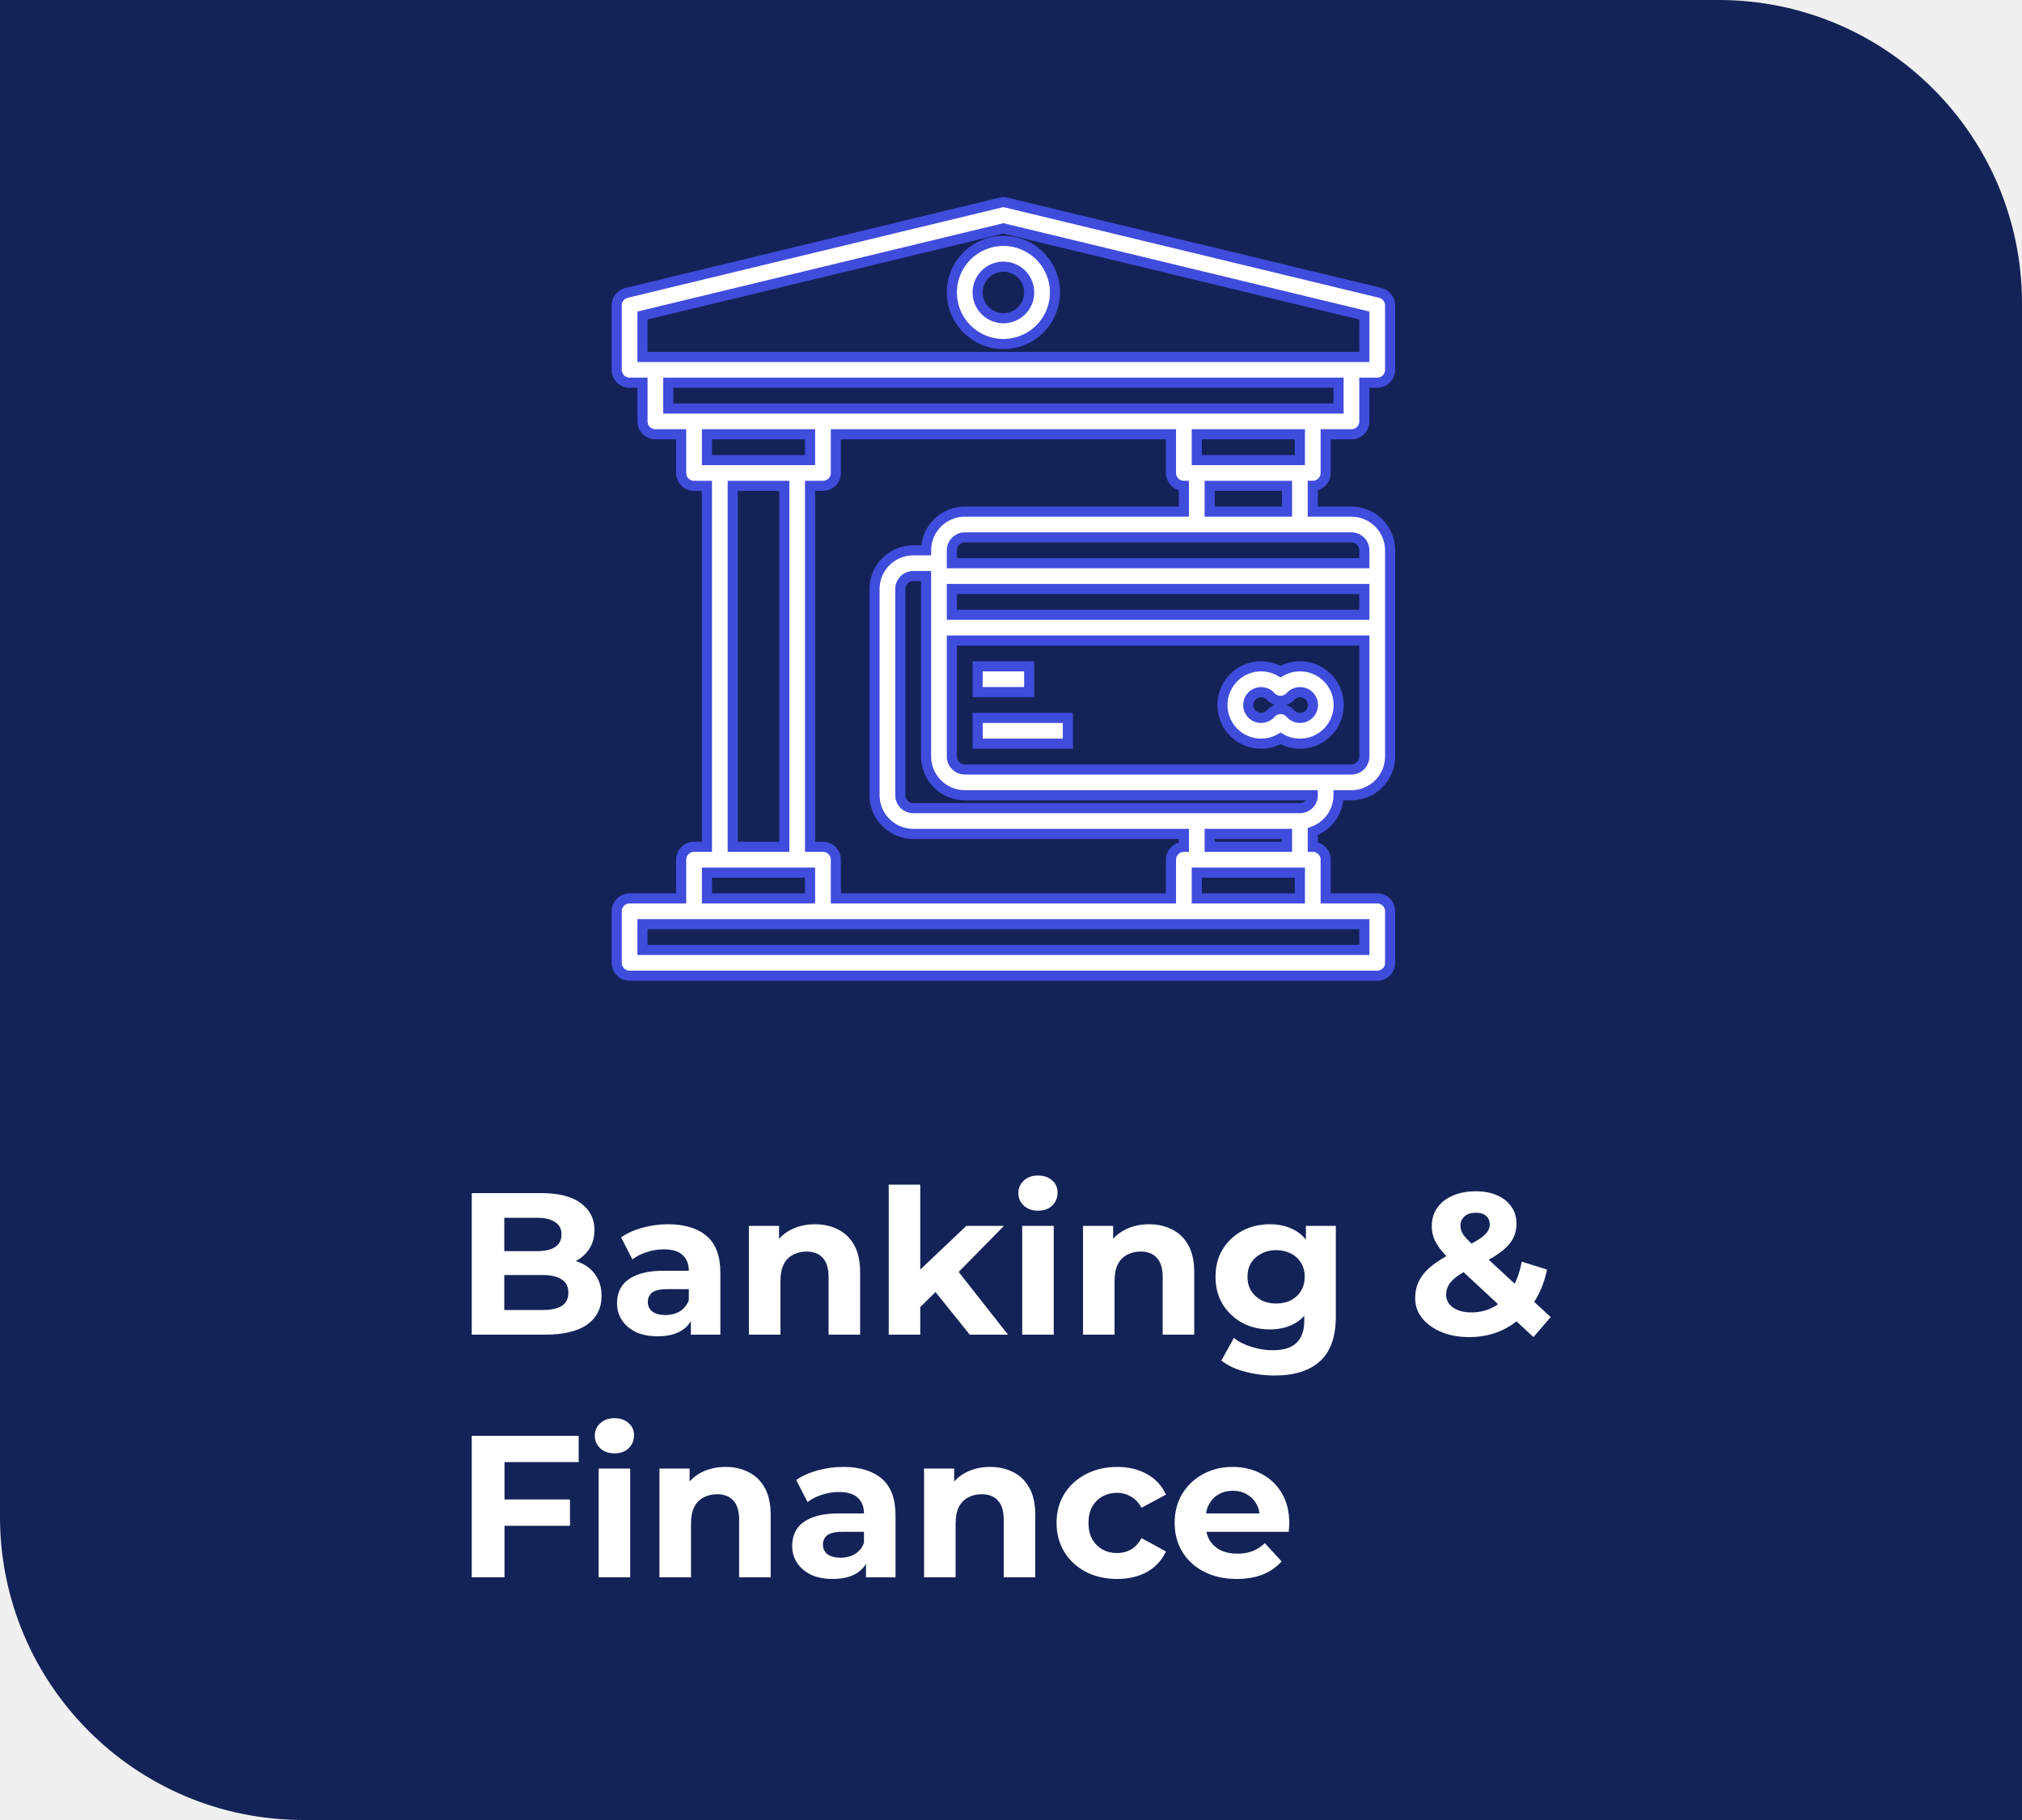
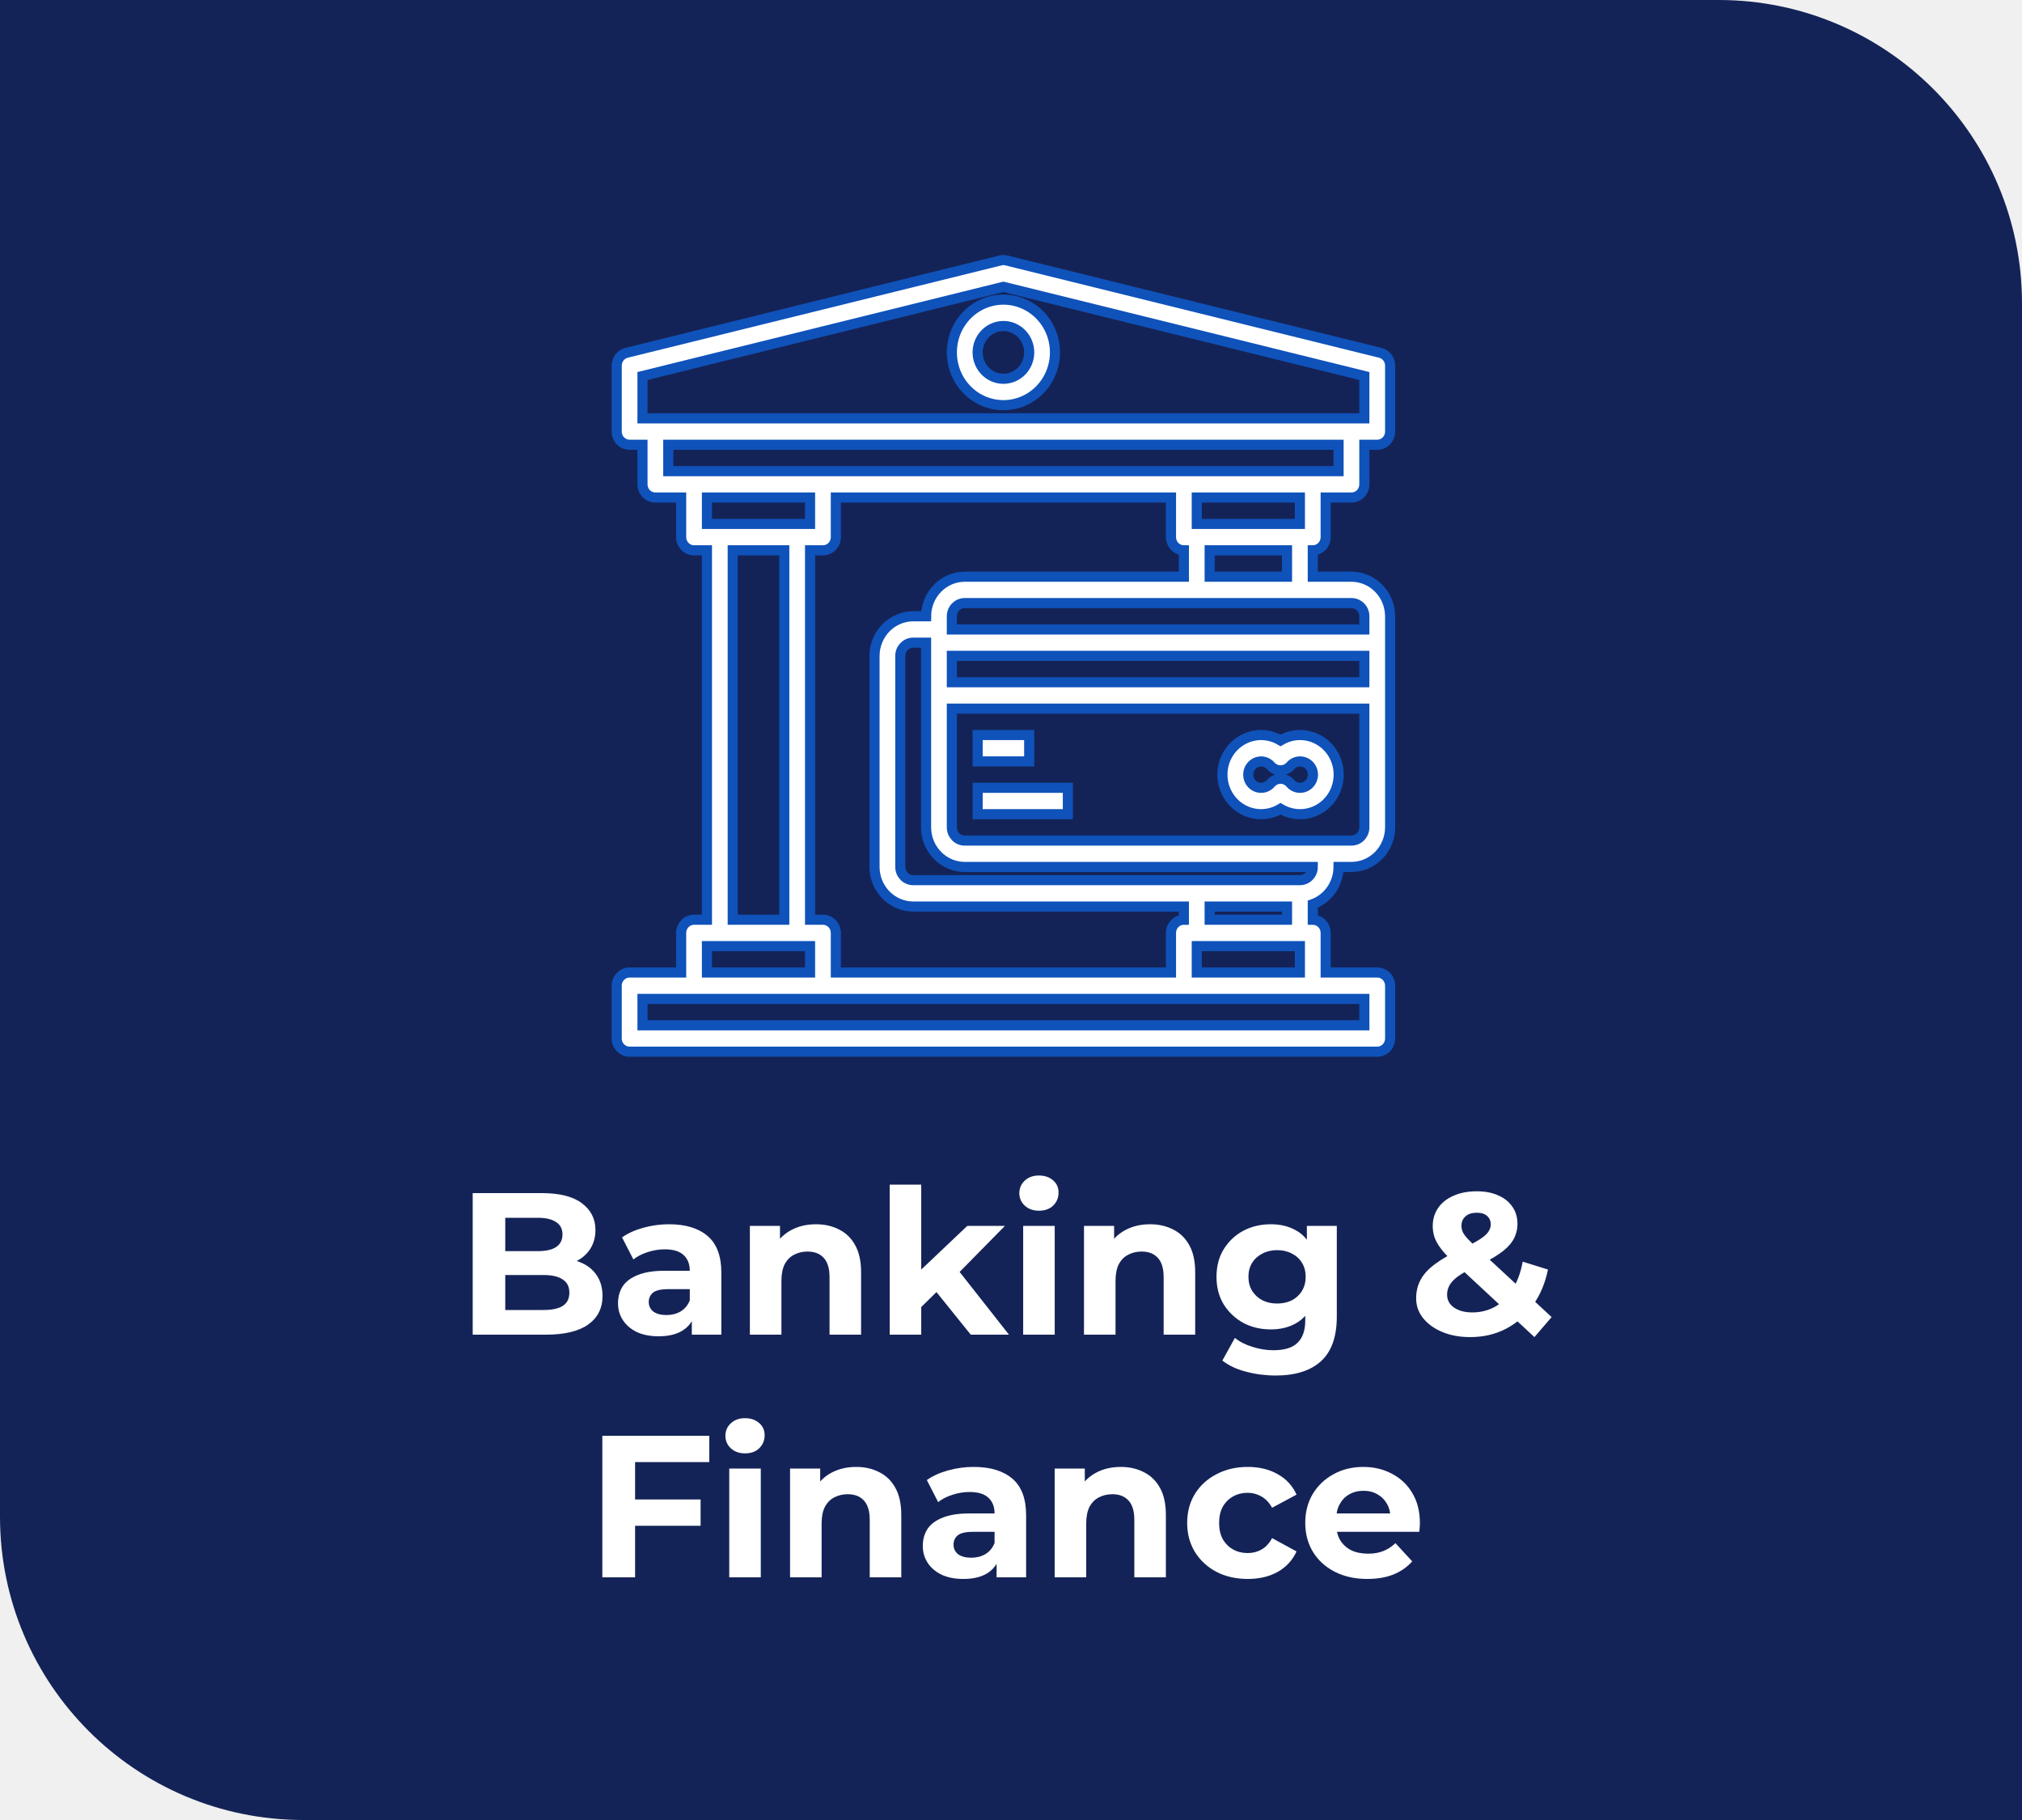
<svg xmlns="http://www.w3.org/2000/svg" width="200" height="180" viewBox="0 0 200 180" fill="none">
  <path d="M0 0H170C186.569 0 200 13.431 200 30V180H30C13.431 180 0 166.569 0 150V0Z" fill="#142357" />
-   <path d="M46.66 132V118H53.5C55.26 118 56.58 118.333 57.46 119C58.353 119.667 58.8 120.547 58.8 121.64C58.8 122.373 58.62 123.013 58.26 123.56C57.9 124.093 57.407 124.507 56.78 124.8C56.153 125.093 55.433 125.24 54.62 125.24L55 124.42C55.88 124.42 56.66 124.567 57.34 124.86C58.02 125.14 58.547 125.56 58.92 126.12C59.307 126.68 59.5 127.367 59.5 128.18C59.5 129.38 59.027 130.32 58.08 131C57.133 131.667 55.74 132 53.9 132H46.66ZM49.88 129.56H53.66C54.5 129.56 55.133 129.427 55.56 129.16C56 128.88 56.22 128.44 56.22 127.84C56.22 127.253 56 126.82 55.56 126.54C55.133 126.247 54.5 126.1 53.66 126.1H49.64V123.74H53.1C53.887 123.74 54.487 123.607 54.9 123.34C55.327 123.06 55.54 122.64 55.54 122.08C55.54 121.533 55.327 121.127 54.9 120.86C54.487 120.58 53.887 120.44 53.1 120.44H49.88V129.56ZM68.333 132V129.9L68.133 129.44V125.68C68.133 125.013 67.926 124.493 67.513 124.12C67.113 123.747 66.493 123.56 65.653 123.56C65.08 123.56 64.513 123.653 63.953 123.84C63.406 124.013 62.94 124.253 62.553 124.56L61.433 122.38C62.02 121.967 62.726 121.647 63.553 121.42C64.38 121.193 65.22 121.08 66.073 121.08C67.713 121.08 68.986 121.467 69.893 122.24C70.8 123.013 71.253 124.22 71.253 125.86V132H68.333ZM65.053 132.16C64.213 132.16 63.493 132.02 62.893 131.74C62.293 131.447 61.833 131.053 61.513 130.56C61.193 130.067 61.033 129.513 61.033 128.9C61.033 128.26 61.186 127.7 61.493 127.22C61.813 126.74 62.313 126.367 62.993 126.1C63.673 125.82 64.56 125.68 65.653 125.68H68.513V127.5H65.993C65.26 127.5 64.753 127.62 64.473 127.86C64.206 128.1 64.073 128.4 64.073 128.76C64.073 129.16 64.226 129.48 64.533 129.72C64.853 129.947 65.286 130.06 65.833 130.06C66.353 130.06 66.82 129.94 67.233 129.7C67.646 129.447 67.946 129.08 68.133 128.6L68.613 130.04C68.386 130.733 67.973 131.26 67.373 131.62C66.773 131.98 66 132.16 65.053 132.16ZM80.617 121.08C81.47 121.08 82.23 121.253 82.897 121.6C83.577 121.933 84.11 122.453 84.497 123.16C84.883 123.853 85.077 124.747 85.077 125.84V132H81.957V126.32C81.957 125.453 81.763 124.813 81.377 124.4C81.003 123.987 80.47 123.78 79.777 123.78C79.283 123.78 78.837 123.887 78.437 124.1C78.05 124.3 77.743 124.613 77.517 125.04C77.303 125.467 77.197 126.013 77.197 126.68V132H74.077V121.24H77.057V124.22L76.497 123.32C76.883 122.6 77.437 122.047 78.157 121.66C78.877 121.273 79.697 121.08 80.617 121.08ZM90.485 129.8L90.565 126L95.585 121.24H99.305L94.485 126.14L92.865 127.46L90.485 129.8ZM87.905 132V117.16H91.025V132H87.905ZM95.925 132L92.285 127.48L94.245 125.06L99.705 132H95.925ZM101.108 132V121.24H104.228V132H101.108ZM102.668 119.74C102.095 119.74 101.628 119.573 101.268 119.24C100.908 118.907 100.728 118.493 100.728 118C100.728 117.507 100.908 117.093 101.268 116.76C101.628 116.427 102.095 116.26 102.668 116.26C103.241 116.26 103.708 116.42 104.068 116.74C104.428 117.047 104.608 117.447 104.608 117.94C104.608 118.46 104.428 118.893 104.068 119.24C103.721 119.573 103.255 119.74 102.668 119.74ZM113.664 121.08C114.517 121.08 115.277 121.253 115.944 121.6C116.624 121.933 117.157 122.453 117.544 123.16C117.93 123.853 118.124 124.747 118.124 125.84V132H115.004V126.32C115.004 125.453 114.81 124.813 114.424 124.4C114.05 123.987 113.517 123.78 112.824 123.78C112.33 123.78 111.884 123.887 111.484 124.1C111.097 124.3 110.79 124.613 110.564 125.04C110.35 125.467 110.244 126.013 110.244 126.68V132H107.124V121.24H110.104V124.22L109.544 123.32C109.93 122.6 110.484 122.047 111.204 121.66C111.924 121.273 112.744 121.08 113.664 121.08ZM126.09 136.04C125.077 136.04 124.097 135.913 123.15 135.66C122.217 135.42 121.437 135.053 120.81 134.56L122.05 132.32C122.503 132.693 123.077 132.987 123.77 133.2C124.477 133.427 125.17 133.54 125.85 133.54C126.957 133.54 127.757 133.293 128.25 132.8C128.757 132.307 129.01 131.573 129.01 130.6V128.98L129.21 126.28L129.17 123.56V121.24H132.13V130.2C132.13 132.2 131.61 133.673 130.57 134.62C129.53 135.567 128.037 136.04 126.09 136.04ZM125.61 131.48C124.61 131.48 123.703 131.267 122.89 130.84C122.09 130.4 121.443 129.793 120.95 129.02C120.47 128.233 120.23 127.32 120.23 126.28C120.23 125.227 120.47 124.313 120.95 123.54C121.443 122.753 122.09 122.147 122.89 121.72C123.703 121.293 124.61 121.08 125.61 121.08C126.517 121.08 127.317 121.267 128.01 121.64C128.703 122 129.243 122.567 129.63 123.34C130.017 124.1 130.21 125.08 130.21 126.28C130.21 127.467 130.017 128.447 129.63 129.22C129.243 129.98 128.703 130.547 128.01 130.92C127.317 131.293 126.517 131.48 125.61 131.48ZM126.23 128.92C126.777 128.92 127.263 128.813 127.69 128.6C128.117 128.373 128.45 128.06 128.69 127.66C128.93 127.26 129.05 126.8 129.05 126.28C129.05 125.747 128.93 125.287 128.69 124.9C128.45 124.5 128.117 124.193 127.69 123.98C127.263 123.753 126.777 123.64 126.23 123.64C125.683 123.64 125.197 123.753 124.77 123.98C124.343 124.193 124.003 124.5 123.75 124.9C123.51 125.287 123.39 125.747 123.39 126.28C123.39 126.8 123.51 127.26 123.75 127.66C124.003 128.06 124.343 128.373 124.77 128.6C125.197 128.813 125.683 128.92 126.23 128.92ZM145.318 132.24C144.291 132.24 143.378 132.073 142.578 131.74C141.778 131.407 141.144 130.953 140.678 130.38C140.211 129.807 139.978 129.147 139.978 128.4C139.978 127.707 140.131 127.087 140.438 126.54C140.744 125.98 141.231 125.46 141.898 124.98C142.564 124.487 143.411 124.007 144.438 123.54C145.184 123.193 145.771 122.887 146.198 122.62C146.624 122.353 146.924 122.1 147.098 121.86C147.271 121.607 147.358 121.353 147.358 121.1C147.358 120.753 147.238 120.473 146.998 120.26C146.771 120.047 146.431 119.94 145.978 119.94C145.498 119.94 145.124 120.06 144.858 120.3C144.591 120.54 144.458 120.847 144.458 121.22C144.458 121.42 144.498 121.62 144.578 121.82C144.658 122.007 144.811 122.227 145.038 122.48C145.264 122.72 145.584 123.033 145.998 123.42L153.378 130.26L151.678 132.24L143.538 124.68C143.071 124.253 142.698 123.853 142.418 123.48C142.138 123.107 141.931 122.74 141.798 122.38C141.678 122.02 141.618 121.647 141.618 121.26C141.618 120.58 141.798 119.98 142.158 119.46C142.518 118.94 143.024 118.54 143.678 118.26C144.331 117.967 145.098 117.82 145.978 117.82C146.791 117.82 147.491 117.953 148.078 118.22C148.678 118.473 149.144 118.84 149.478 119.32C149.824 119.8 149.998 120.373 149.998 121.04C149.998 121.627 149.851 122.167 149.558 122.66C149.264 123.14 148.804 123.593 148.178 124.02C147.564 124.447 146.758 124.88 145.758 125.32C145.078 125.627 144.538 125.927 144.138 126.22C143.751 126.5 143.471 126.787 143.298 127.08C143.124 127.373 143.038 127.7 143.038 128.06C143.038 128.393 143.138 128.693 143.338 128.96C143.551 129.227 143.844 129.433 144.218 129.58C144.591 129.727 145.031 129.8 145.538 129.8C146.351 129.8 147.098 129.613 147.778 129.24C148.458 128.853 149.031 128.287 149.498 127.54C149.978 126.78 150.318 125.86 150.518 124.78L153.018 125.56C152.738 126.92 152.238 128.1 151.518 129.1C150.798 130.1 149.911 130.873 148.858 131.42C147.804 131.967 146.624 132.24 145.318 132.24ZM49.66 148.3H56.38V150.9H49.66V148.3ZM49.9 156H46.66V142H57.24V144.6H49.9V156ZM59.213 156V145.24H62.333V156H59.213ZM60.773 143.74C60.2 143.74 59.733 143.573 59.373 143.24C59.013 142.907 58.833 142.493 58.833 142C58.833 141.507 59.013 141.093 59.373 140.76C59.733 140.427 60.2 140.26 60.773 140.26C61.347 140.26 61.813 140.42 62.173 140.74C62.533 141.047 62.713 141.447 62.713 141.94C62.713 142.46 62.533 142.893 62.173 143.24C61.827 143.573 61.36 143.74 60.773 143.74ZM71.769 145.08C72.622 145.08 73.382 145.253 74.049 145.6C74.729 145.933 75.262 146.453 75.649 147.16C76.036 147.853 76.229 148.747 76.229 149.84V156H73.109V150.32C73.109 149.453 72.916 148.813 72.529 148.4C72.156 147.987 71.622 147.78 70.929 147.78C70.436 147.78 69.989 147.887 69.589 148.1C69.202 148.3 68.896 148.613 68.669 149.04C68.456 149.467 68.349 150.013 68.349 150.68V156H65.229V145.24H68.209V148.22L67.649 147.32C68.036 146.6 68.589 146.047 69.309 145.66C70.029 145.273 70.849 145.08 71.769 145.08ZM85.657 156V153.9L85.457 153.44V149.68C85.457 149.013 85.251 148.493 84.837 148.12C84.437 147.747 83.817 147.56 82.977 147.56C82.404 147.56 81.837 147.653 81.277 147.84C80.731 148.013 80.264 148.253 79.877 148.56L78.757 146.38C79.344 145.967 80.05 145.647 80.877 145.42C81.704 145.193 82.544 145.08 83.397 145.08C85.037 145.08 86.311 145.467 87.217 146.24C88.124 147.013 88.577 148.22 88.577 149.86V156H85.657ZM82.377 156.16C81.537 156.16 80.817 156.02 80.217 155.74C79.617 155.447 79.157 155.053 78.837 154.56C78.517 154.067 78.357 153.513 78.357 152.9C78.357 152.26 78.51 151.7 78.817 151.22C79.137 150.74 79.637 150.367 80.317 150.1C80.997 149.82 81.884 149.68 82.977 149.68H85.837V151.5H83.317C82.584 151.5 82.077 151.62 81.797 151.86C81.531 152.1 81.397 152.4 81.397 152.76C81.397 153.16 81.55 153.48 81.857 153.72C82.177 153.947 82.611 154.06 83.157 154.06C83.677 154.06 84.144 153.94 84.557 153.7C84.971 153.447 85.27 153.08 85.457 152.6L85.937 154.04C85.71 154.733 85.297 155.26 84.697 155.62C84.097 155.98 83.324 156.16 82.377 156.16ZM97.941 145.08C98.794 145.08 99.554 145.253 100.221 145.6C100.901 145.933 101.434 146.453 101.821 147.16C102.208 147.853 102.401 148.747 102.401 149.84V156H99.281V150.32C99.281 149.453 99.088 148.813 98.701 148.4C98.328 147.987 97.794 147.78 97.101 147.78C96.608 147.78 96.161 147.887 95.761 148.1C95.374 148.3 95.068 148.613 94.841 149.04C94.628 149.467 94.521 150.013 94.521 150.68V156H91.401V145.24H94.381V148.22L93.821 147.32C94.208 146.6 94.761 146.047 95.481 145.66C96.201 145.273 97.021 145.08 97.941 145.08ZM110.507 156.16C109.347 156.16 108.314 155.927 107.407 155.46C106.501 154.98 105.787 154.32 105.267 153.48C104.761 152.64 104.507 151.687 104.507 150.62C104.507 149.54 104.761 148.587 105.267 147.76C105.787 146.92 106.501 146.267 107.407 145.8C108.314 145.32 109.347 145.08 110.507 145.08C111.641 145.08 112.627 145.32 113.467 145.8C114.307 146.267 114.927 146.94 115.327 147.82L112.907 149.12C112.627 148.613 112.274 148.24 111.847 148C111.434 147.76 110.981 147.64 110.487 147.64C109.954 147.64 109.474 147.76 109.047 148C108.621 148.24 108.281 148.58 108.027 149.02C107.787 149.46 107.667 149.993 107.667 150.62C107.667 151.247 107.787 151.78 108.027 152.22C108.281 152.66 108.621 153 109.047 153.24C109.474 153.48 109.954 153.6 110.487 153.6C110.981 153.6 111.434 153.487 111.847 153.26C112.274 153.02 112.627 152.64 112.907 152.12L115.327 153.44C114.927 154.307 114.307 154.98 113.467 155.46C112.627 155.927 111.641 156.16 110.507 156.16ZM122.327 156.16C121.1 156.16 120.02 155.92 119.087 155.44C118.167 154.96 117.454 154.307 116.947 153.48C116.44 152.64 116.187 151.687 116.187 150.62C116.187 149.54 116.434 148.587 116.927 147.76C117.434 146.92 118.12 146.267 118.987 145.8C119.854 145.32 120.834 145.08 121.927 145.08C122.98 145.08 123.927 145.307 124.767 145.76C125.62 146.2 126.294 146.84 126.787 147.68C127.28 148.507 127.527 149.5 127.527 150.66C127.527 150.78 127.52 150.92 127.507 151.08C127.494 151.227 127.48 151.367 127.467 151.5H118.727V149.68H125.827L124.627 150.22C124.627 149.66 124.514 149.173 124.287 148.76C124.06 148.347 123.747 148.027 123.347 147.8C122.947 147.56 122.48 147.44 121.947 147.44C121.414 147.44 120.94 147.56 120.527 147.8C120.127 148.027 119.814 148.353 119.587 148.78C119.36 149.193 119.247 149.687 119.247 150.26V150.74C119.247 151.327 119.374 151.847 119.627 152.3C119.894 152.74 120.26 153.08 120.727 153.32C121.207 153.547 121.767 153.66 122.407 153.66C122.98 153.66 123.48 153.573 123.907 153.4C124.347 153.227 124.747 152.967 125.107 152.62L126.767 154.42C126.274 154.98 125.654 155.413 124.907 155.72C124.16 156.013 123.3 156.16 122.327 156.16Z" fill="white" />
-   <path d="M131.125 46.775V42.95H133.675C134.013 42.95 134.338 42.816 134.577 42.577C134.816 42.337 134.95 42.013 134.95 41.675V37.85H136.225C136.563 37.85 136.888 37.716 137.127 37.477C137.366 37.237 137.5 36.913 137.5 36.575V30.2C137.498 29.61 137.092 29.099 136.518 28.963L99.543 20.038C99.351 19.987 99.149 19.987 98.957 20.038L61.982 28.963C61.408 29.099 61.002 29.61 61 30.2V36.575C61 36.913 61.134 37.237 61.373 37.477C61.612 37.716 61.937 37.85 62.275 37.85H63.55V41.675C63.55 42.013 63.684 42.337 63.923 42.577C64.162 42.816 64.487 42.95 64.825 42.95H67.375V46.775C67.375 47.113 67.509 47.438 67.748 47.676C67.987 47.916 68.312 48.05 68.65 48.05H69.925V83.75H68.65C67.946 83.75 67.375 84.321 67.375 85.025V88.85H62.275C61.571 88.85 61 89.421 61 90.125V95.225C61 95.563 61.134 95.888 61.373 96.127C61.612 96.366 61.937 96.5 62.275 96.5H136.225C136.563 96.5 136.888 96.366 137.127 96.127C137.366 95.888 137.5 95.563 137.5 95.225V90.125C137.5 89.787 137.366 89.462 137.127 89.223C136.888 88.984 136.563 88.85 136.225 88.85H131.125V85.025C131.125 84.687 130.991 84.362 130.752 84.123C130.513 83.884 130.188 83.75 129.85 83.75V82.246C130.593 81.981 131.237 81.494 131.693 80.85C132.149 80.207 132.396 79.439 132.4 78.65H133.675C134.689 78.647 135.66 78.243 136.377 77.526C137.093 76.81 137.497 75.839 137.5 74.825V54.425C137.497 53.411 137.093 52.44 136.377 51.724C135.66 51.007 134.689 50.603 133.675 50.6H129.85V48.05C130.188 48.05 130.513 47.916 130.752 47.676C130.991 47.438 131.125 47.113 131.125 46.775H131.125ZM63.55 35.3V31.207L99.25 22.588L134.95 31.207V35.3H63.55ZM69.925 86.3H80.125V88.85H69.925V86.3ZM117.1 48.05V50.6H95.425C94.411 50.603 93.44 51.007 92.724 51.724C92.007 52.44 91.603 53.411 91.6 54.425H90.325C89.311 54.428 88.34 54.832 87.624 55.548C86.907 56.265 86.503 57.236 86.5 58.25V78.65C86.503 79.664 86.907 80.635 87.624 81.351C88.34 82.068 89.311 82.472 90.325 82.475H117.1V83.75C116.396 83.75 115.825 84.321 115.825 85.025V88.85H82.675V85.025C82.675 84.687 82.541 84.362 82.302 84.123C82.063 83.884 81.738 83.75 81.4 83.75H80.125V48.05H81.4C81.738 48.05 82.063 47.916 82.302 47.676C82.541 47.437 82.675 47.113 82.675 46.775V42.95H115.825V46.775C115.825 47.113 115.959 47.437 116.199 47.676C116.438 47.916 116.762 48.05 117.1 48.05L117.1 48.05ZM80.125 45.5H69.925V42.95H80.125V45.5ZM77.575 48.05V83.75H72.475V48.05H77.575ZM134.95 91.4V93.95H63.55V91.4H134.95ZM128.575 86.3V88.85H118.375V86.3H128.575ZM119.65 83.75V82.475H127.3V83.75H119.65ZM128.575 79.925H90.325C89.621 79.925 89.05 79.354 89.05 78.65V58.25C89.05 57.546 89.621 56.975 90.325 56.975H91.6V74.825C91.603 75.839 92.007 76.81 92.724 77.526C93.44 78.243 94.411 78.647 95.425 78.65H129.85C129.85 78.988 129.716 79.312 129.477 79.552C129.238 79.791 128.913 79.925 128.575 79.925L128.575 79.925ZM134.95 74.825C134.95 75.163 134.816 75.487 134.577 75.727C134.338 75.966 134.013 76.1 133.675 76.1H95.425C94.721 76.1 94.15 75.529 94.15 74.825V63.35H134.95V74.825ZM134.95 60.8H94.15V58.25H134.95V60.8ZM133.675 53.15C134.013 53.15 134.338 53.284 134.577 53.523C134.816 53.762 134.95 54.087 134.95 54.425V55.7H94.15V54.425C94.15 53.721 94.721 53.15 95.425 53.15H133.675ZM118.375 45.5V42.95H128.575V45.5H118.375ZM127.3 48.05V50.6H119.65V48.05H127.3ZM66.1 40.4V37.85H132.4V40.4H66.1Z" fill="white" stroke="#404CDC" />
-   <path d="M99.25 34.024C100.602 34.024 101.9 33.487 102.856 32.531C103.813 31.574 104.35 30.277 104.35 28.924C104.35 27.572 103.813 26.275 102.856 25.318C101.9 24.361 100.602 23.824 99.25 23.824C97.897 23.824 96.6 24.361 95.644 25.318C94.687 26.275 94.15 27.572 94.15 28.924C94.15 30.277 94.687 31.574 95.644 32.531C96.6 33.487 97.897 34.024 99.25 34.024ZM99.25 26.374C99.926 26.374 100.575 26.643 101.053 27.121C101.531 27.599 101.8 28.248 101.8 28.924C101.8 29.6 101.531 30.249 101.053 30.727C100.575 31.206 99.926 31.474 99.25 31.474C98.574 31.474 97.925 31.206 97.447 30.727C96.969 30.249 96.7 29.6 96.7 28.924C96.7 28.248 96.969 27.599 97.447 27.121C97.925 26.643 98.574 26.374 99.25 26.374Z" fill="white" stroke="#404CDC" />
-   <path d="M128.575 65.9C127.903 65.902 127.243 66.081 126.663 66.421C125.884 65.967 124.971 65.803 124.083 65.957C123.195 66.111 122.39 66.573 121.81 67.263C121.23 67.952 120.912 68.825 120.912 69.725C120.912 70.626 121.23 71.499 121.81 72.188C122.39 72.878 123.195 73.34 124.083 73.494C124.971 73.648 125.884 73.484 126.663 73.03C127.692 73.63 128.943 73.716 130.045 73.262C131.147 72.809 131.974 71.867 132.283 70.716C132.591 69.565 132.346 68.336 131.619 67.392C130.892 66.448 129.767 65.896 128.575 65.9L128.575 65.9ZM128.575 71.001C128.208 70.998 127.86 70.836 127.621 70.556C127.379 70.282 127.031 70.125 126.665 70.125C126.3 70.125 125.951 70.282 125.709 70.556C125.362 70.962 124.799 71.109 124.298 70.924C123.797 70.739 123.465 70.262 123.465 69.728C123.465 69.194 123.797 68.717 124.298 68.532C124.799 68.347 125.362 68.494 125.709 68.899C125.957 69.163 126.303 69.312 126.665 69.312C127.028 69.312 127.373 69.163 127.621 68.899C127.904 68.567 128.338 68.402 128.77 68.463C129.202 68.524 129.573 68.801 129.753 69.198C129.934 69.596 129.899 70.058 129.66 70.423C129.421 70.789 129.012 71.006 128.575 71.001V71.001Z" fill="white" stroke="#404CDC" />
-   <path d="M96.7 65.9H101.8V68.45H96.7V65.9Z" fill="white" stroke="#404CDC" />
-   <path d="M96.7 71H105.625V73.55H96.7V71Z" fill="white" stroke="#404CDC" />
+   <path d="M46.756 132V118H53.596C55.356 118 56.676 118.333 57.556 119C58.449 119.667 58.896 120.547 58.896 121.64C58.896 122.373 58.716 123.013 58.356 123.56C57.996 124.093 57.502 124.507 56.876 124.8C56.249 125.093 55.529 125.24 54.716 125.24L55.096 124.42C55.976 124.42 56.756 124.567 57.436 124.86C58.116 125.14 58.642 125.56 59.016 126.12C59.402 126.68 59.596 127.367 59.596 128.18C59.596 129.38 59.122 130.32 58.176 131C57.229 131.667 55.836 132 53.996 132H46.756ZM49.976 129.56H53.756C54.596 129.56 55.229 129.427 55.656 129.16C56.096 128.88 56.316 128.44 56.316 127.84C56.316 127.253 56.096 126.82 55.656 126.54C55.229 126.247 54.596 126.1 53.756 126.1H49.736V123.74H53.196C53.982 123.74 54.582 123.607 54.996 123.34C55.422 123.06 55.636 122.64 55.636 122.08C55.636 121.533 55.422 121.127 54.996 120.86C54.582 120.58 53.982 120.44 53.196 120.44H49.976V129.56ZM68.429 132V129.9L68.229 129.44V125.68C68.229 125.013 68.022 124.493 67.609 124.12C67.209 123.747 66.589 123.56 65.749 123.56C65.175 123.56 64.609 123.653 64.049 123.84C63.502 124.013 63.035 124.253 62.649 124.56L61.529 122.38C62.115 121.967 62.822 121.647 63.649 121.42C64.475 121.193 65.315 121.08 66.169 121.08C67.809 121.08 69.082 121.467 69.989 122.24C70.895 123.013 71.349 124.22 71.349 125.86V132H68.429ZM65.149 132.16C64.309 132.16 63.589 132.02 62.989 131.74C62.389 131.447 61.929 131.053 61.609 130.56C61.289 130.067 61.129 129.513 61.129 128.9C61.129 128.26 61.282 127.7 61.589 127.22C61.909 126.74 62.409 126.367 63.089 126.1C63.769 125.82 64.655 125.68 65.749 125.68H68.609V127.5H66.089C65.355 127.5 64.849 127.62 64.569 127.86C64.302 128.1 64.169 128.4 64.169 128.76C64.169 129.16 64.322 129.48 64.629 129.72C64.949 129.947 65.382 130.06 65.929 130.06C66.449 130.06 66.915 129.94 67.329 129.7C67.742 129.447 68.042 129.08 68.229 128.6L68.709 130.04C68.482 130.733 68.069 131.26 67.469 131.62C66.869 131.98 66.095 132.16 65.149 132.16ZM80.712 121.08C81.566 121.08 82.326 121.253 82.992 121.6C83.672 121.933 84.206 122.453 84.592 123.16C84.979 123.853 85.172 124.747 85.172 125.84V132H82.052V126.32C82.052 125.453 81.859 124.813 81.472 124.4C81.099 123.987 80.566 123.78 79.872 123.78C79.379 123.78 78.932 123.887 78.532 124.1C78.146 124.3 77.839 124.613 77.612 125.04C77.399 125.467 77.292 126.013 77.292 126.68V132H74.172V121.24H77.152V124.22L76.592 123.32C76.979 122.6 77.532 122.047 78.252 121.66C78.972 121.273 79.792 121.08 80.712 121.08ZM90.581 129.8L90.66 126L95.68 121.24H99.4L94.581 126.14L92.96 127.46L90.581 129.8ZM88.001 132V117.16H91.121V132H88.001ZM96.02 132L92.38 127.48L94.341 125.06L99.8 132H96.02ZM101.204 132V121.24H104.324V132H101.204ZM102.764 119.74C102.19 119.74 101.724 119.573 101.364 119.24C101.004 118.907 100.824 118.493 100.824 118C100.824 117.507 101.004 117.093 101.364 116.76C101.724 116.427 102.19 116.26 102.764 116.26C103.337 116.26 103.804 116.42 104.164 116.74C104.524 117.047 104.704 117.447 104.704 117.94C104.704 118.46 104.524 118.893 104.164 119.24C103.817 119.573 103.35 119.74 102.764 119.74ZM113.759 121.08C114.613 121.08 115.373 121.253 116.039 121.6C116.719 121.933 117.253 122.453 117.639 123.16C118.026 123.853 118.219 124.747 118.219 125.84V132H115.099V126.32C115.099 125.453 114.906 124.813 114.519 124.4C114.146 123.987 113.613 123.78 112.919 123.78C112.426 123.78 111.979 123.887 111.579 124.1C111.193 124.3 110.886 124.613 110.659 125.04C110.446 125.467 110.339 126.013 110.339 126.68V132H107.219V121.24H110.199V124.22L109.639 123.32C110.026 122.6 110.579 122.047 111.299 121.66C112.019 121.273 112.839 121.08 113.759 121.08ZM126.186 136.04C125.172 136.04 124.192 135.913 123.246 135.66C122.312 135.42 121.532 135.053 120.906 134.56L122.146 132.32C122.599 132.693 123.172 132.987 123.866 133.2C124.572 133.427 125.266 133.54 125.946 133.54C127.052 133.54 127.852 133.293 128.346 132.8C128.852 132.307 129.106 131.573 129.106 130.6V128.98L129.306 126.28L129.266 123.56V121.24H132.226V130.2C132.226 132.2 131.706 133.673 130.666 134.62C129.626 135.567 128.132 136.04 126.186 136.04ZM125.706 131.48C124.706 131.48 123.799 131.267 122.986 130.84C122.186 130.4 121.539 129.793 121.046 129.02C120.566 128.233 120.326 127.32 120.326 126.28C120.326 125.227 120.566 124.313 121.046 123.54C121.539 122.753 122.186 122.147 122.986 121.72C123.799 121.293 124.706 121.08 125.706 121.08C126.612 121.08 127.412 121.267 128.106 121.64C128.799 122 129.339 122.567 129.726 123.34C130.112 124.1 130.306 125.08 130.306 126.28C130.306 127.467 130.112 128.447 129.726 129.22C129.339 129.98 128.799 130.547 128.106 130.92C127.412 131.293 126.612 131.48 125.706 131.48ZM126.326 128.92C126.872 128.92 127.359 128.813 127.786 128.6C128.212 128.373 128.546 128.06 128.786 127.66C129.026 127.26 129.146 126.8 129.146 126.28C129.146 125.747 129.026 125.287 128.786 124.9C128.546 124.5 128.212 124.193 127.786 123.98C127.359 123.753 126.872 123.64 126.326 123.64C125.779 123.64 125.292 123.753 124.866 123.98C124.439 124.193 124.099 124.5 123.846 124.9C123.606 125.287 123.486 125.747 123.486 126.28C123.486 126.8 123.606 127.26 123.846 127.66C124.099 128.06 124.439 128.373 124.866 128.6C125.292 128.813 125.779 128.92 126.326 128.92ZM145.414 132.24C144.387 132.24 143.474 132.073 142.674 131.74C141.874 131.407 141.24 130.953 140.774 130.38C140.307 129.807 140.074 129.147 140.074 128.4C140.074 127.707 140.227 127.087 140.534 126.54C140.84 125.98 141.327 125.46 141.994 124.98C142.66 124.487 143.507 124.007 144.534 123.54C145.28 123.193 145.867 122.887 146.294 122.62C146.72 122.353 147.02 122.1 147.194 121.86C147.367 121.607 147.454 121.353 147.454 121.1C147.454 120.753 147.334 120.473 147.094 120.26C146.867 120.047 146.527 119.94 146.074 119.94C145.594 119.94 145.22 120.06 144.954 120.3C144.687 120.54 144.554 120.847 144.554 121.22C144.554 121.42 144.594 121.62 144.674 121.82C144.754 122.007 144.907 122.227 145.134 122.48C145.36 122.72 145.68 123.033 146.094 123.42L153.474 130.26L151.774 132.24L143.634 124.68C143.167 124.253 142.794 123.853 142.514 123.48C142.234 123.107 142.027 122.74 141.894 122.38C141.774 122.02 141.714 121.647 141.714 121.26C141.714 120.58 141.894 119.98 142.254 119.46C142.614 118.94 143.12 118.54 143.774 118.26C144.427 117.967 145.194 117.82 146.074 117.82C146.887 117.82 147.587 117.953 148.174 118.22C148.774 118.473 149.24 118.84 149.574 119.32C149.92 119.8 150.094 120.373 150.094 121.04C150.094 121.627 149.947 122.167 149.654 122.66C149.36 123.14 148.9 123.593 148.274 124.02C147.66 124.447 146.854 124.88 145.854 125.32C145.174 125.627 144.634 125.927 144.234 126.22C143.847 126.5 143.567 126.787 143.394 127.08C143.22 127.373 143.134 127.7 143.134 128.06C143.134 128.393 143.234 128.693 143.434 128.96C143.647 129.227 143.94 129.433 144.314 129.58C144.687 129.727 145.127 129.8 145.634 129.8C146.447 129.8 147.194 129.613 147.874 129.24C148.554 128.853 149.127 128.287 149.594 127.54C150.074 126.78 150.414 125.86 150.614 124.78L153.114 125.56C152.834 126.92 152.334 128.1 151.614 129.1C150.894 130.1 150.007 130.873 148.954 131.42C147.9 131.967 146.72 132.24 145.414 132.24ZM62.578 148.3H69.298V150.9H62.578V148.3ZM62.818 156H59.578V142H70.158V144.6H62.818V156ZM72.131 156V145.24H75.251V156H72.131ZM73.691 143.74C73.118 143.74 72.651 143.573 72.291 143.24C71.931 142.907 71.751 142.493 71.751 142C71.751 141.507 71.931 141.093 72.291 140.76C72.651 140.427 73.118 140.26 73.691 140.26C74.265 140.26 74.731 140.42 75.091 140.74C75.451 141.047 75.631 141.447 75.631 141.94C75.631 142.46 75.451 142.893 75.091 143.24C74.745 143.573 74.278 143.74 73.691 143.74ZM84.687 145.08C85.54 145.08 86.3 145.253 86.967 145.6C87.647 145.933 88.18 146.453 88.567 147.16C88.954 147.853 89.147 148.747 89.147 149.84V156H86.027V150.32C86.027 149.453 85.834 148.813 85.447 148.4C85.074 147.987 84.54 147.78 83.847 147.78C83.354 147.78 82.907 147.887 82.507 148.1C82.12 148.3 81.814 148.613 81.587 149.04C81.374 149.467 81.267 150.013 81.267 150.68V156H78.147V145.24H81.127V148.22L80.567 147.32C80.954 146.6 81.507 146.047 82.227 145.66C82.947 145.273 83.767 145.08 84.687 145.08ZM98.575 156V153.9L98.375 153.44V149.68C98.375 149.013 98.168 148.493 97.755 148.12C97.355 147.747 96.735 147.56 95.895 147.56C95.322 147.56 94.755 147.653 94.195 147.84C93.648 148.013 93.182 148.253 92.795 148.56L91.675 146.38C92.262 145.967 92.969 145.647 93.795 145.42C94.622 145.193 95.462 145.08 96.315 145.08C97.955 145.08 99.228 145.467 100.135 146.24C101.042 147.013 101.495 148.22 101.495 149.86V156H98.575ZM95.295 156.16C94.455 156.16 93.735 156.02 93.135 155.74C92.535 155.447 92.075 155.053 91.755 154.56C91.435 154.067 91.275 153.513 91.275 152.9C91.275 152.26 91.428 151.7 91.735 151.22C92.055 150.74 92.555 150.367 93.235 150.1C93.915 149.82 94.802 149.68 95.895 149.68H98.755V151.5H96.235C95.502 151.5 94.995 151.62 94.715 151.86C94.448 152.1 94.315 152.4 94.315 152.76C94.315 153.16 94.469 153.48 94.775 153.72C95.095 153.947 95.528 154.06 96.075 154.06C96.595 154.06 97.062 153.94 97.475 153.7C97.888 153.447 98.189 153.08 98.375 152.6L98.855 154.04C98.629 154.733 98.215 155.26 97.615 155.62C97.015 155.98 96.242 156.16 95.295 156.16ZM110.859 145.08C111.712 145.08 112.472 145.253 113.139 145.6C113.819 145.933 114.352 146.453 114.739 147.16C115.126 147.853 115.319 148.747 115.319 149.84V156H112.199V150.32C112.199 149.453 112.006 148.813 111.619 148.4C111.246 147.987 110.712 147.78 110.019 147.78C109.526 147.78 109.079 147.887 108.679 148.1C108.292 148.3 107.986 148.613 107.759 149.04C107.546 149.467 107.439 150.013 107.439 150.68V156H104.319V145.24H107.299V148.22L106.739 147.32C107.126 146.6 107.679 146.047 108.399 145.66C109.119 145.273 109.939 145.08 110.859 145.08ZM123.425 156.16C122.265 156.16 121.232 155.927 120.325 155.46C119.418 154.98 118.705 154.32 118.185 153.48C117.678 152.64 117.425 151.687 117.425 150.62C117.425 149.54 117.678 148.587 118.185 147.76C118.705 146.92 119.418 146.267 120.325 145.8C121.232 145.32 122.265 145.08 123.425 145.08C124.558 145.08 125.545 145.32 126.385 145.8C127.225 146.267 127.845 146.94 128.245 147.82L125.825 149.12C125.545 148.613 125.192 148.24 124.765 148C124.352 147.76 123.898 147.64 123.405 147.64C122.872 147.64 122.392 147.76 121.965 148C121.538 148.24 121.198 148.58 120.945 149.02C120.705 149.46 120.585 149.993 120.585 150.62C120.585 151.247 120.705 151.78 120.945 152.22C121.198 152.66 121.538 153 121.965 153.24C122.392 153.48 122.872 153.6 123.405 153.6C123.898 153.6 124.352 153.487 124.765 153.26C125.192 153.02 125.545 152.64 125.825 152.12L128.245 153.44C127.845 154.307 127.225 154.98 126.385 155.46C125.545 155.927 124.558 156.16 123.425 156.16ZM135.245 156.16C134.018 156.16 132.938 155.92 132.005 155.44C131.085 154.96 130.372 154.307 129.865 153.48C129.358 152.64 129.105 151.687 129.105 150.62C129.105 149.54 129.352 148.587 129.845 147.76C130.352 146.92 131.038 146.267 131.905 145.8C132.772 145.32 133.752 145.08 134.845 145.08C135.898 145.08 136.845 145.307 137.685 145.76C138.538 146.2 139.212 146.84 139.705 147.68C140.198 148.507 140.445 149.5 140.445 150.66C140.445 150.78 140.438 150.92 140.425 151.08C140.412 151.227 140.398 151.367 140.385 151.5H131.645V149.68H138.745L137.545 150.22C137.545 149.66 137.432 149.173 137.205 148.76C136.978 148.347 136.665 148.027 136.265 147.8C135.865 147.56 135.398 147.44 134.865 147.44C134.332 147.44 133.858 147.56 133.445 147.8C133.045 148.027 132.732 148.353 132.505 148.78C132.278 149.193 132.165 149.687 132.165 150.26V150.74C132.165 151.327 132.292 151.847 132.545 152.3C132.812 152.74 133.178 153.08 133.645 153.32C134.125 153.547 134.685 153.66 135.325 153.66C135.898 153.66 136.398 153.573 136.825 153.4C137.265 153.227 137.665 152.967 138.025 152.62L139.685 154.42C139.192 154.98 138.572 155.413 137.825 155.72C137.078 156.013 136.218 156.16 135.245 156.16Z" fill="white" />
+   <path d="M131.125 53.121V49.206H133.675C134.013 49.206 134.338 49.069 134.577 48.824C134.816 48.58 134.95 48.248 134.95 47.902V43.987H136.225C136.563 43.987 136.888 43.849 137.127 43.605C137.366 43.36 137.5 43.028 137.5 42.682V36.158C137.498 35.554 137.092 35.031 136.518 34.892L99.543 25.758C99.351 25.706 99.149 25.706 98.957 25.758L61.982 34.892C61.408 35.031 61.002 35.554 61 36.158V42.682C61 43.028 61.134 43.36 61.373 43.605C61.612 43.849 61.937 43.987 62.275 43.987H63.55V47.902C63.55 48.248 63.684 48.58 63.923 48.824C64.162 49.069 64.487 49.206 64.825 49.206H67.375V53.121C67.375 53.467 67.509 53.799 67.748 54.044C67.987 54.289 68.312 54.426 68.65 54.426H69.925V90.963H68.65C67.946 90.963 67.375 91.547 67.375 92.268V96.182H62.275C61.571 96.182 61 96.767 61 97.487V102.707C61 103.053 61.134 103.385 61.373 103.63C61.612 103.874 61.937 104.012 62.275 104.012H136.225C136.563 104.012 136.888 103.874 137.127 103.63C137.366 103.385 137.5 103.053 137.5 102.707V97.487C137.5 97.141 137.366 96.809 137.127 96.565C136.888 96.32 136.563 96.182 136.225 96.182H131.125V92.268C131.125 91.922 130.991 91.59 130.752 91.345C130.513 91.1 130.188 90.963 129.85 90.963V89.423C130.593 89.152 131.237 88.654 131.693 87.996C132.149 87.337 132.396 86.551 132.4 85.743H133.675C134.689 85.74 135.66 85.327 136.377 84.593C137.093 83.86 137.497 82.866 137.5 81.829V60.95C137.497 59.913 137.093 58.919 136.377 58.186C135.66 57.452 134.689 57.039 133.675 57.036H129.85V54.426C130.188 54.426 130.513 54.289 130.752 54.044C130.991 53.799 131.125 53.467 131.125 53.121H131.125ZM63.55 41.377V37.189L99.25 28.367L134.95 37.188V41.377H63.55ZM69.925 93.573H80.125V96.182H69.925V93.573ZM117.1 54.426V57.036H95.425C94.411 57.039 93.44 57.452 92.724 58.186C92.007 58.919 91.603 59.913 91.6 60.95H90.325C89.311 60.953 88.34 61.367 87.624 62.1C86.907 62.834 86.503 63.828 86.5 64.865V85.743C86.503 86.781 86.907 87.775 87.624 88.508C88.34 89.241 89.311 89.655 90.325 89.658H117.1V90.963C116.396 90.963 115.825 91.547 115.825 92.268V96.182H82.675V92.268C82.675 91.922 82.541 91.59 82.302 91.345C82.063 91.1 81.738 90.963 81.4 90.963H80.125V54.426H81.4C81.738 54.426 82.063 54.289 82.302 54.044C82.541 53.799 82.675 53.467 82.675 53.121V49.206H115.825V53.121C115.825 53.467 115.959 53.799 116.199 54.044C116.438 54.289 116.762 54.426 117.1 54.426L117.1 54.426ZM80.125 51.816H69.925V49.206H80.125V51.816ZM77.575 54.426V90.963H72.475V54.426H77.575ZM134.95 98.792V101.402H63.55V98.792H134.95ZM128.575 93.573V96.182H118.375V93.573H128.575ZM119.65 90.963V89.658H127.3V90.963H119.65ZM128.575 87.048H90.325C89.621 87.048 89.05 86.464 89.05 85.743V64.865C89.05 64.145 89.621 63.56 90.325 63.56H91.6V81.829C91.603 82.866 92.007 83.86 92.724 84.593C93.44 85.327 94.411 85.74 95.425 85.743H129.85C129.85 86.089 129.716 86.421 129.477 86.666C129.238 86.911 128.913 87.048 128.575 87.048L128.575 87.048ZM134.95 81.829C134.95 82.175 134.816 82.507 134.577 82.751C134.338 82.996 134.013 83.134 133.675 83.134H95.425C94.721 83.134 94.15 82.549 94.15 81.829V70.085H134.95V81.829ZM134.95 67.475H94.15V64.865H134.95V67.475ZM133.675 59.646C134.013 59.646 134.338 59.783 134.577 60.028C134.816 60.272 134.95 60.605 134.95 60.95V62.255H94.15V60.95C94.15 60.23 94.721 59.646 95.425 59.646H133.675ZM118.375 51.816V49.206H128.575V51.816H118.375ZM127.3 54.426V57.036H119.65V54.426H127.3ZM66.1 46.597V43.987H132.4V46.597H66.1Z" fill="white" stroke="#0F52BA" />
+   <path d="M99.25 40.072C100.602 40.072 101.9 39.522 102.856 38.543C103.813 37.564 104.35 36.236 104.35 34.852C104.35 33.468 103.813 32.141 102.856 31.161C101.9 30.183 100.602 29.633 99.25 29.633C97.897 29.633 96.6 30.183 95.644 31.161C94.687 32.141 94.15 33.468 94.15 34.852C94.15 36.236 94.687 37.564 95.644 38.543C96.6 39.522 97.897 40.072 99.25 40.072ZM99.25 32.243C99.926 32.243 100.575 32.517 101.053 33.007C101.531 33.496 101.8 34.16 101.8 34.852C101.8 35.544 101.531 36.209 101.053 36.698C100.575 37.187 99.926 37.462 99.25 37.462C98.574 37.462 97.925 37.187 97.447 36.698C96.969 36.209 96.7 35.544 96.7 34.852C96.7 34.16 96.969 33.496 97.447 33.007C97.925 32.517 98.574 32.243 99.25 32.243Z" fill="white" stroke="#0F52BA" />
+   <path d="M128.575 72.695C127.903 72.697 127.243 72.88 126.663 73.228C125.884 72.764 124.971 72.595 124.083 72.753C123.195 72.911 122.39 73.384 121.81 74.09C121.23 74.796 120.912 75.688 120.912 76.61C120.912 77.532 121.23 78.425 121.81 79.13C122.39 79.836 123.195 80.309 124.083 80.467C124.971 80.625 125.884 80.456 126.663 79.992C127.692 80.606 128.943 80.694 130.045 80.23C131.147 79.766 131.974 78.802 132.283 77.624C132.591 76.446 132.346 75.188 131.619 74.222C130.892 73.256 129.767 72.691 128.575 72.695L128.575 72.695ZM128.575 77.915C128.208 77.912 127.86 77.747 127.621 77.461C127.379 77.18 127.031 77.019 126.665 77.019C126.3 77.019 125.951 77.18 125.709 77.461C125.362 77.876 124.799 78.026 124.298 77.837C123.797 77.648 123.465 77.159 123.465 76.612C123.465 76.067 123.797 75.578 124.298 75.388C124.799 75.199 125.362 75.35 125.709 75.764C125.957 76.034 126.303 76.187 126.665 76.187C127.028 76.187 127.373 76.034 127.621 75.764C127.904 75.425 128.338 75.256 128.77 75.318C129.202 75.38 129.573 75.664 129.753 76.071C129.934 76.478 129.899 76.95 129.66 77.324C129.421 77.698 129.012 77.921 128.575 77.915V77.915Z" fill="white" stroke="#0F52BA" />
+   <path d="M96.7 72.695H101.8V75.305H96.7V72.695Z" fill="white" stroke="#0F52BA" />
+   <path d="M96.7 77.914H105.625V80.524H96.7V77.914Z" fill="white" stroke="#0F52BA" />
</svg>
